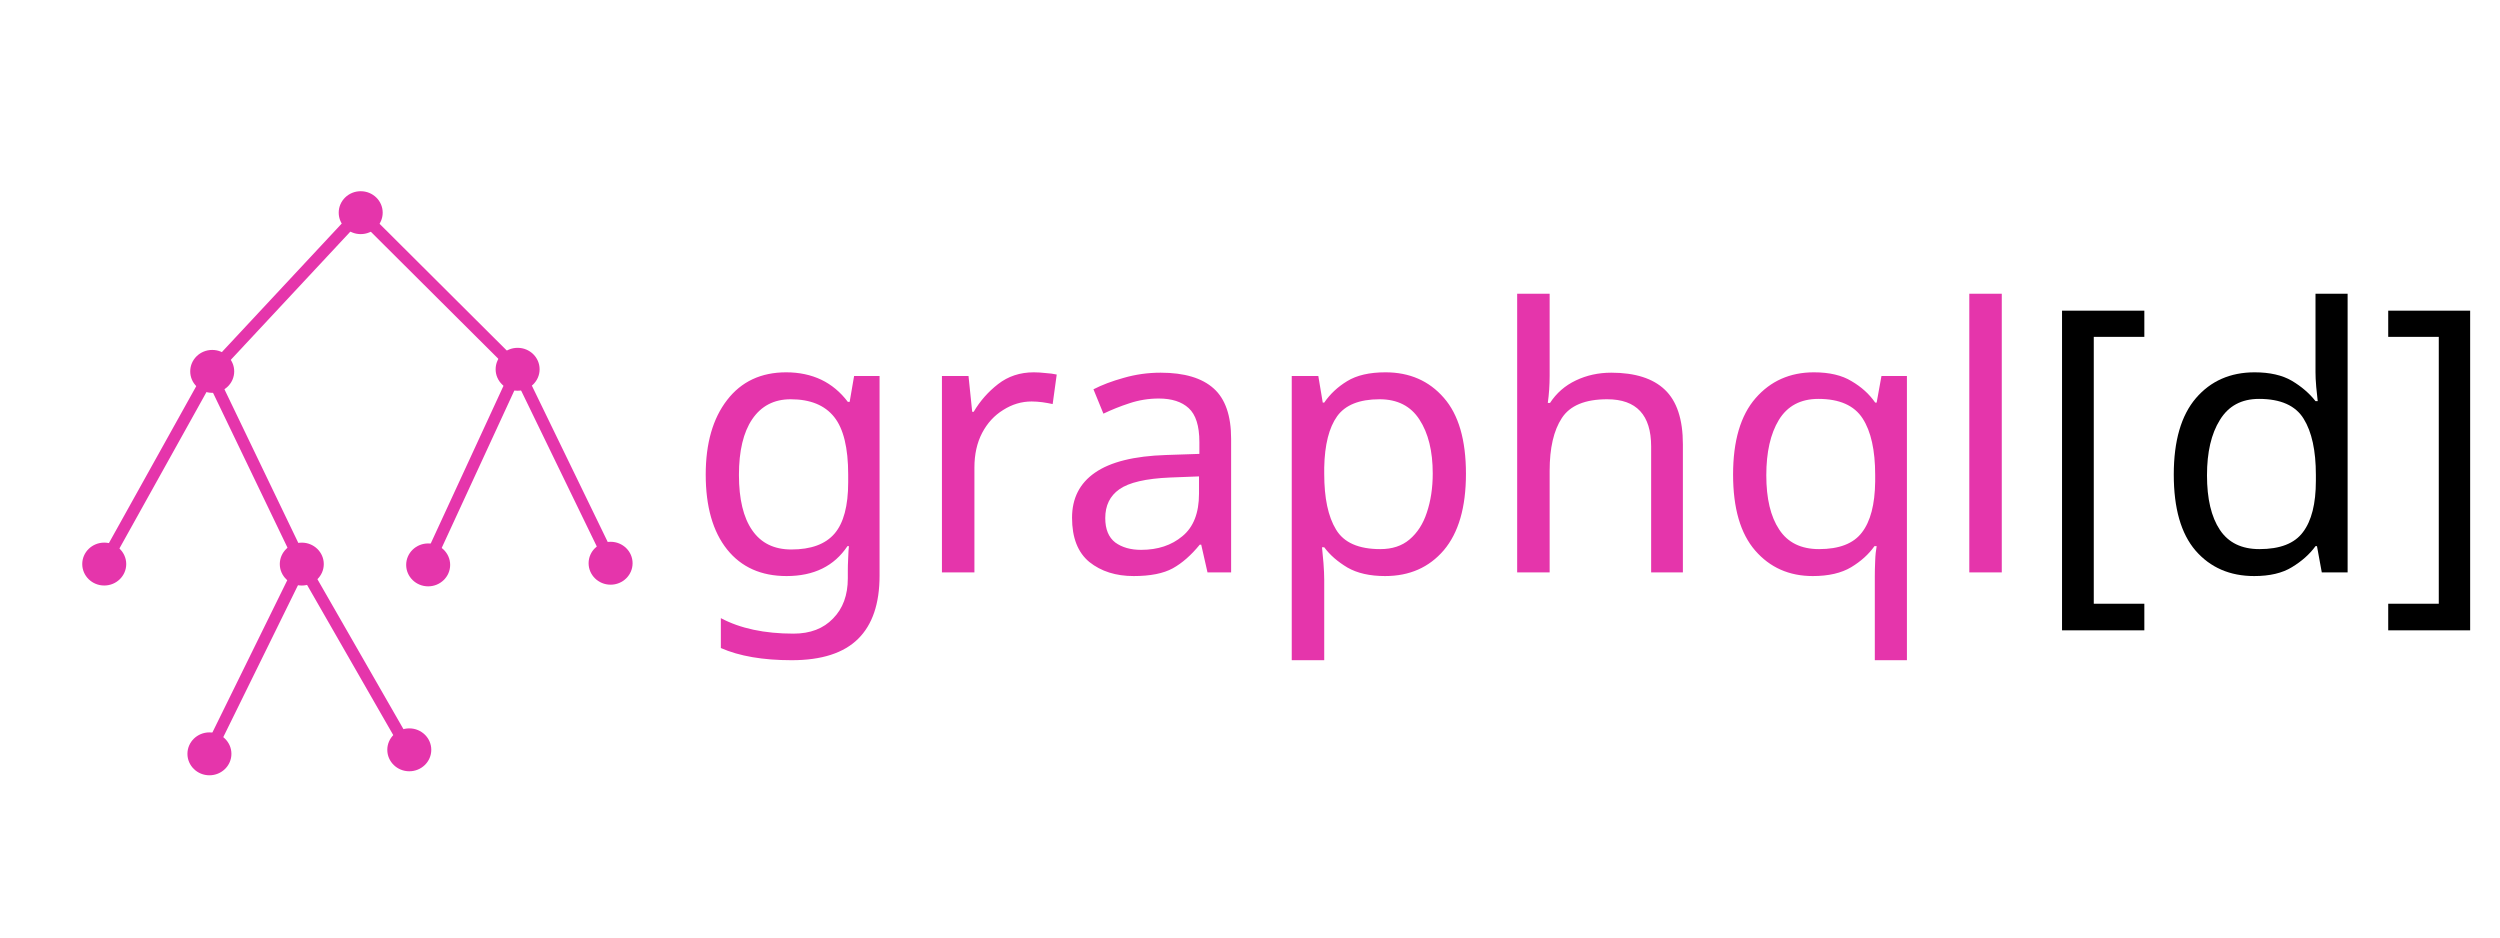
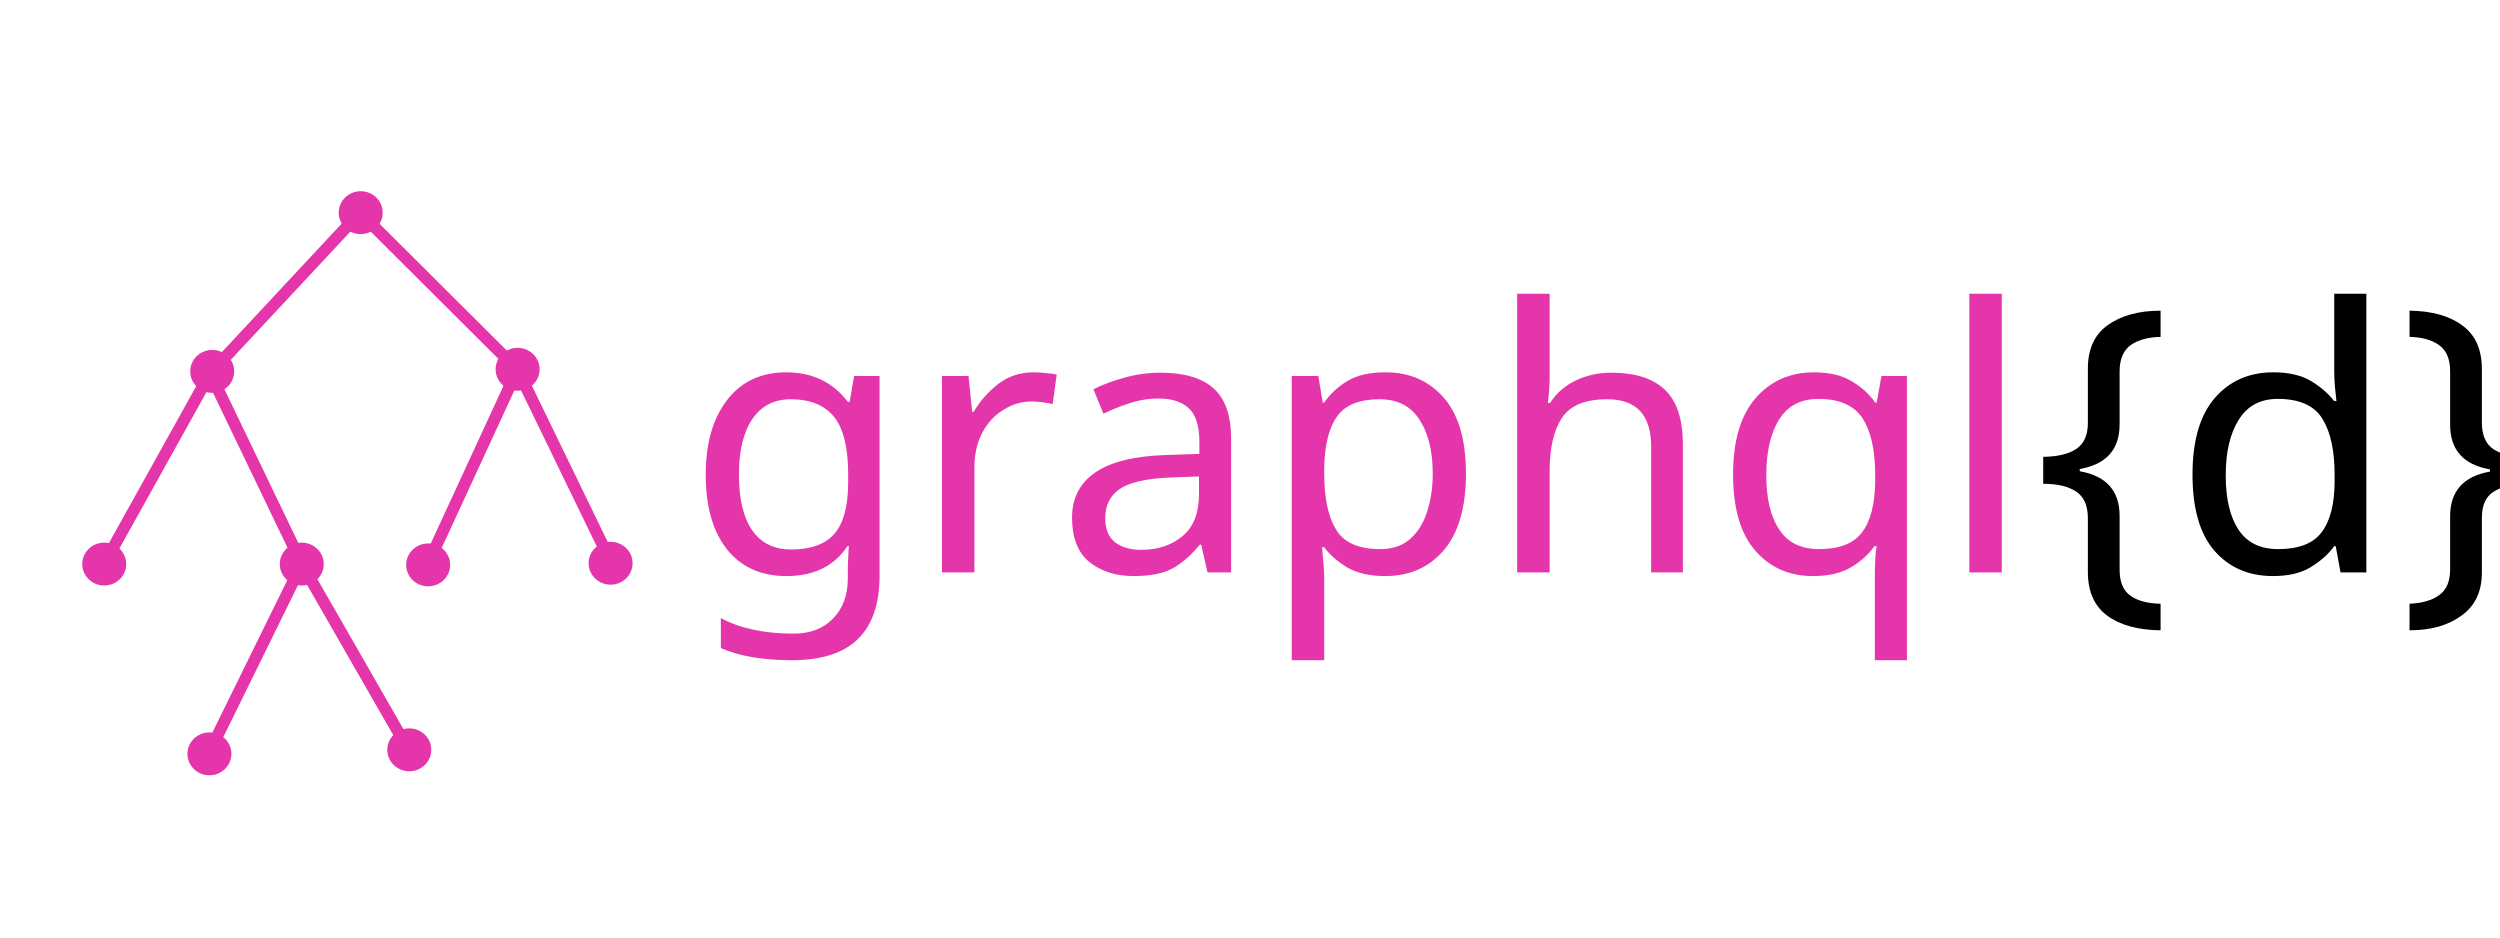
<svg xmlns="http://www.w3.org/2000/svg" width="400" height="150" viewBox="0 0 105.833 39.688" version="1.1" id="svg8">
  <defs id="defs2" />
  <g id="layer2" />
  <g id="layer1">
    <text xml:space="preserve" style="font-style:normal;font-weight:normal;font-size:15.522px;line-height:1.35;font-family:sans-serif;fill:#000000;fill-opacity:1;stroke:none;stroke-width:0.291" x="29.014" y="24.229" id="text13">
-       <tspan id="tspan11" x="29.014" y="24.229" style="font-style:normal;font-variant:normal;font-weight:300;font-stretch:normal;font-size:15.522px;font-family:Rubik;-inkscape-font-specification:'Rubik, Light';font-variant-ligatures:normal;font-variant-caps:normal;font-variant-numeric:normal;font-variant-east-asian:normal;fill:#e535ab;fill-opacity:1;stroke-width:0.291">graphql<tspan style="font-style:normal;font-variant:normal;font-weight:normal;font-stretch:normal;font-size:15.522px;font-family:Rubik;-inkscape-font-specification:'Rubik, Normal';font-variant-ligatures:normal;font-variant-caps:normal;font-variant-numeric:normal;font-variant-east-asian:normal;fill:#000000" id="tspan928">[d]</tspan>
+       <tspan id="tspan11" x="29.014" y="24.229" style="font-style:normal;font-variant:normal;font-weight:300;font-stretch:normal;font-size:15.522px;font-family:Rubik;-inkscape-font-specification:'Rubik, Light';font-variant-ligatures:normal;font-variant-caps:normal;font-variant-numeric:normal;font-variant-east-asian:normal;fill:#e535ab;fill-opacity:1;stroke-width:0.291">graphql<tspan style="fill:#000000" id="tspan33">{d}</tspan>
      </tspan>
    </text>
  </g>
  <g id="layer3">
    <ellipse style="fill:#e535ab;fill-opacity:1;stroke-width:0.326" id="path861" cx="15.269" cy="9.003" rx="0.931" ry="0.908" />
    <ellipse style="fill:#e535ab;fill-opacity:1;stroke-width:0.326" id="path861-8" cx="8.983" cy="15.722" rx="0.931" ry="0.908" />
    <ellipse style="fill:#e535ab;fill-opacity:1;stroke-width:0.326" id="path861-9" cx="21.912" cy="15.633" rx="0.931" ry="0.908" />
    <ellipse style="fill:#e535ab;fill-opacity:1;stroke-width:0.326" id="path861-3" cx="4.412" cy="23.879" rx="0.931" ry="0.908" />
    <ellipse style="fill:#e535ab;fill-opacity:1;stroke-width:0.326" id="path861-6" cx="12.775" cy="23.88" rx="0.931" ry="0.908" />
    <ellipse style="fill:#e535ab;fill-opacity:1;stroke-width:0.326" id="path861-80" cx="18.125" cy="23.914" rx="0.931" ry="0.908" />
    <ellipse style="fill:#e535ab;fill-opacity:1;stroke-width:0.326" id="path861-2" cx="25.848" cy="23.844" rx="0.931" ry="0.908" />
    <ellipse style="fill:#e535ab;fill-opacity:1;stroke-width:0.326" id="path861-1" cx="17.326" cy="31.743" rx="0.931" ry="0.908" />
    <ellipse style="fill:#e535ab;fill-opacity:1;stroke-width:0.326" id="path861-0" cx="8.865" cy="31.913" rx="0.931" ry="0.908" />
    <path style="fill:none;stroke:#e535ab;stroke-width:0.5;stroke-linecap:butt;stroke-linejoin:miter;stroke-miterlimit:4;stroke-dasharray:none;stroke-opacity:1" d="m 4.428,23.831 4.469,-8.029 6.342,-6.801 6.668,6.644 3.943,8.125" id="path920" />
    <path style="fill:none;stroke:#e535ab;stroke-width:0.5;stroke-linecap:butt;stroke-linejoin:miter;stroke-miterlimit:4;stroke-dasharray:none;stroke-opacity:1" d="m 8.897,15.802 3.881,8.071 -3.962,8.058" id="path922" />
    <path style="fill:none;stroke:#e535ab;stroke-width:0.5;stroke-linecap:butt;stroke-linejoin:miter;stroke-miterlimit:4;stroke-dasharray:none;stroke-opacity:1" d="m 12.777,23.873 4.539,7.91" id="path924" />
    <path style="fill:none;stroke:#e535ab;stroke-width:0.5;stroke-linecap:butt;stroke-linejoin:miter;stroke-miterlimit:4;stroke-dasharray:none;stroke-opacity:1" d="M 21.907,15.645 18.065,23.971" id="path926" />
  </g>
</svg>
